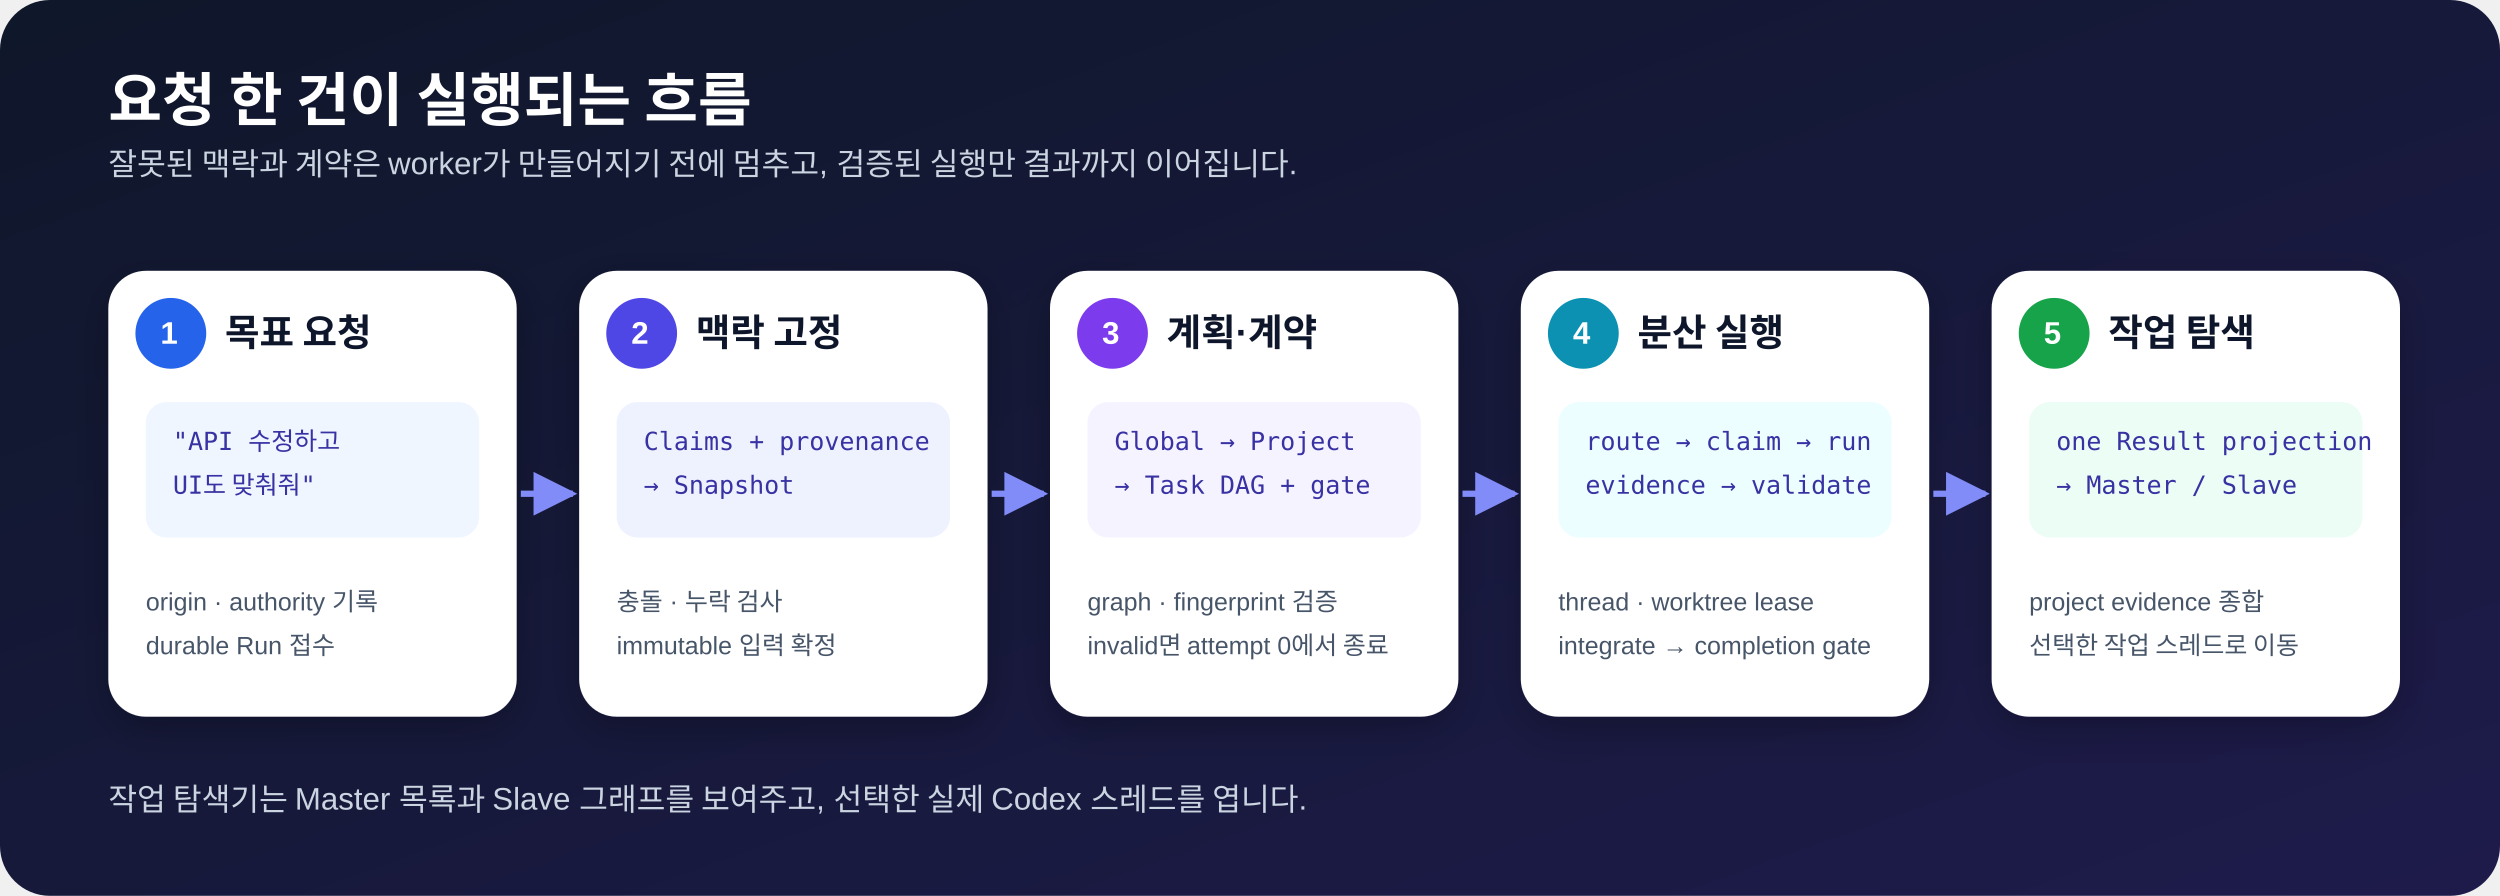
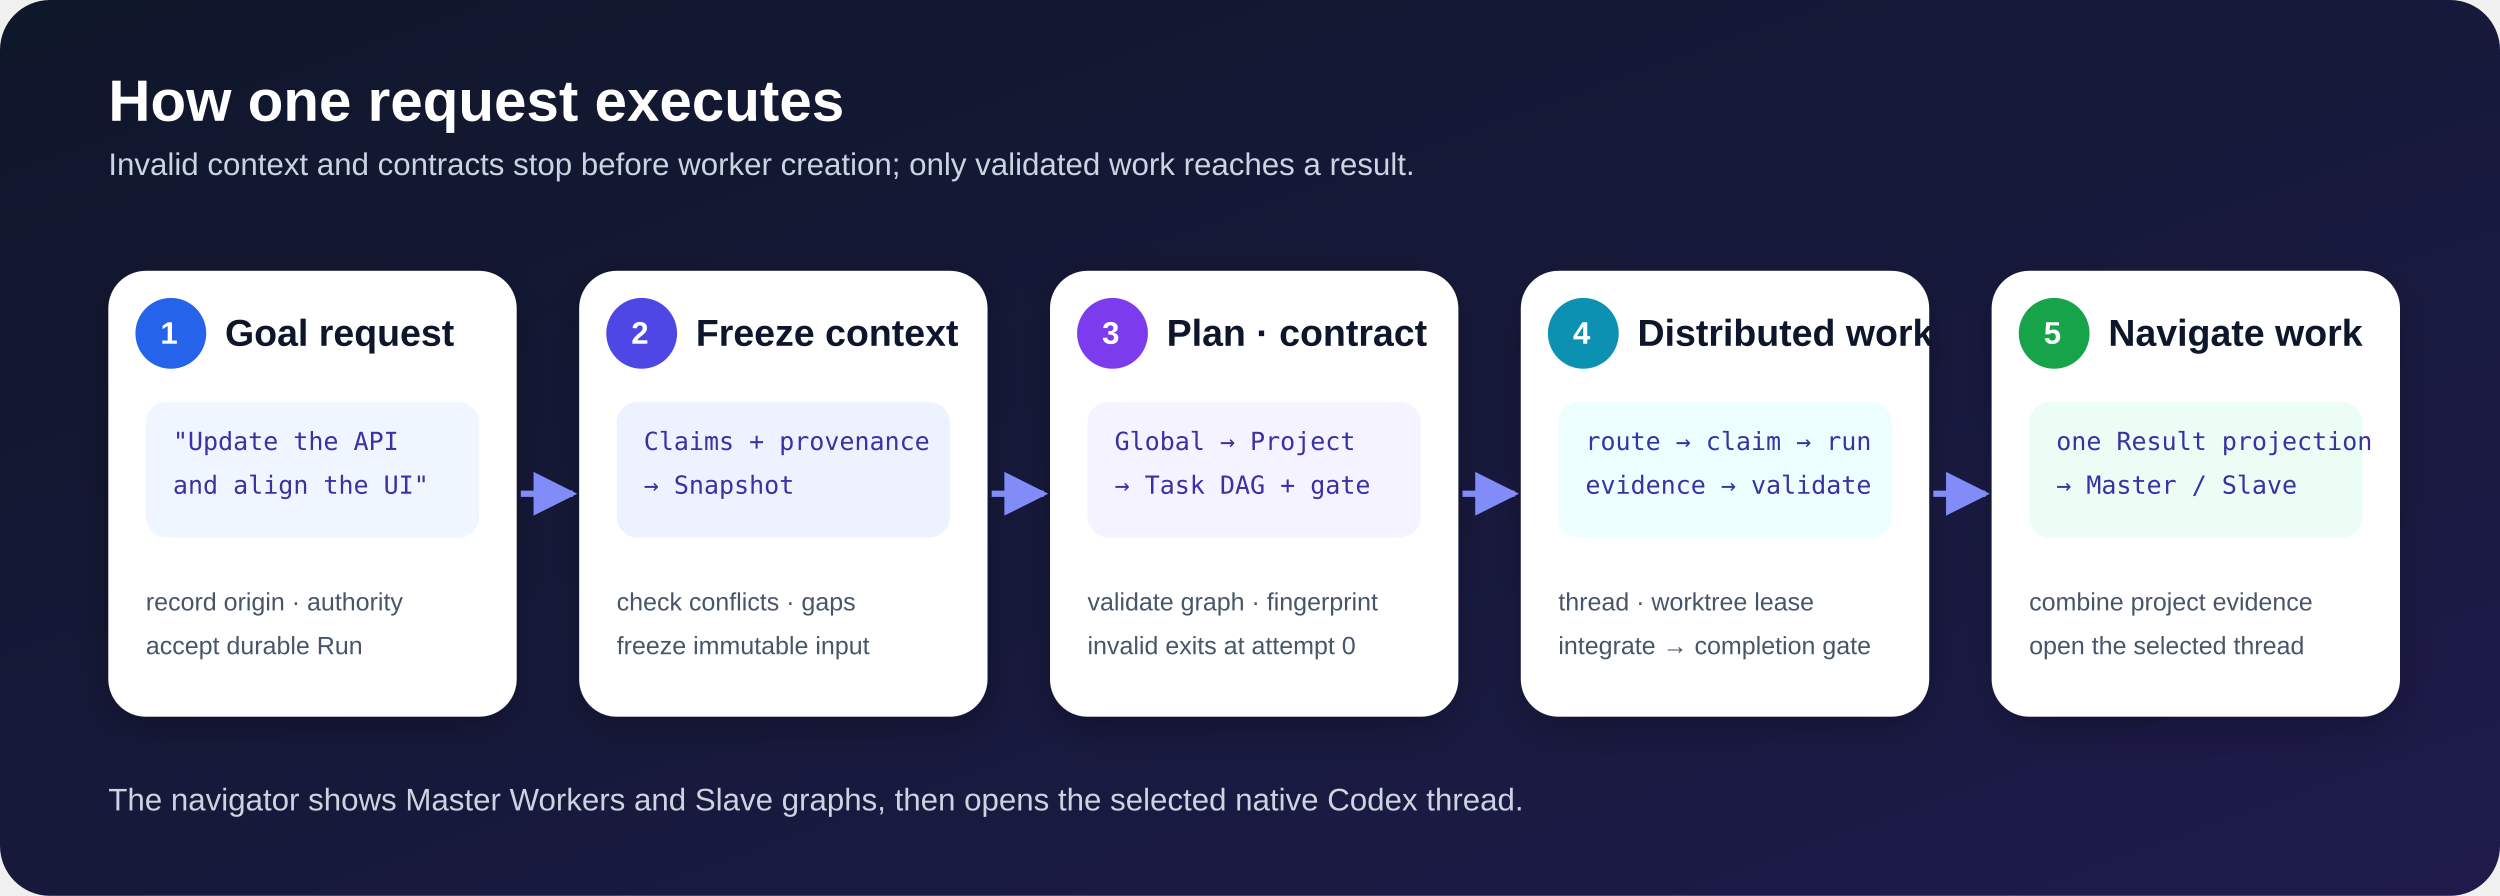
<svg xmlns="http://www.w3.org/2000/svg" width="1200" height="430" viewBox="0 0 1200 430" role="img" aria-labelledby="title desc">
  <defs>
    <linearGradient id="bg" x1="0" y1="0" x2="1" y2="1">
      <stop offset="0" stop-color="#0f172a" />
      <stop offset="1" stop-color="#1e1b4b" />
    </linearGradient>
    <filter id="shadow" x="-20%" y="-20%" width="140%" height="140%">
      <feDropShadow dx="0" dy="6" stdDeviation="9" flood-color="#000" flood-opacity="0.25" />
    </filter>
    <marker id="arrow" viewBox="0 0 10 10" refX="9" refY="5" markerWidth="7" markerHeight="7" orient="auto">
      <path d="M0 0L10 5L0 10z" fill="#818cf8" />
    </marker>
    <style>
      text { font-family: Arial, "Apple SD Gothic Neo", sans-serif; }
      .title { font-size: 28px; font-weight: 700; fill: #fff; }
      .sub { font-size: 15px; font-weight: 400; fill: #cbd5e1; }
      .num { font-size: 15px; font-weight: 700; fill: #fff; }
      .label { font-size: 18px; font-weight: 700; fill: #0f172a; }
      .body { font-size: 12px; font-weight: 400; fill: #475569; }
      .code { font-family: SFMono-Regular, Menlo, monospace; font-size: 12px; font-weight: 500; fill: #3730a3; }
      .arrow { stroke: #818cf8; stroke-width: 3; fill: none; marker-end: url(#arrow); }
    </style>
  </defs>
  <rect width="1200" height="430" rx="24" fill="url(#bg)" />
-   <text x="52" y="58" class="title">요청 한 건이 실행되는 흐름</text>
-   <text x="52" y="84" class="sub">잘못된 맥락과 계약은 worker가 만들어지기 전에 멈추고, 검증된 실행만 결과까지 이어집니다.</text>
+   <text x="52" y="58" class="title">How one request executes</text>
+   <text x="52" y="84" class="sub">Invalid context and contracts stop before worker creation; only validated work reaches a result.</text>
  <g filter="url(#shadow)">
    <rect x="52" y="130" width="196" height="214" rx="18" fill="#fff" />
    <circle cx="82" cy="160" r="17" fill="#2563eb" />
    <text x="77" y="165" class="num">1</text>
-     <text x="108" y="166" class="label">목표 요청</text>
+     <text x="108" y="166" class="label">Goal request</text>
    <rect x="70" y="193" width="160" height="65" rx="10" fill="#eff6ff" />
-     <text x="83" y="216" class="code">"API 수정하고</text>
-     <text x="83" y="237" class="code">UI도 맞춰줘"</text>
-     <text x="70" y="293" class="body">origin · authority 기록</text>
-     <text x="70" y="314" class="body">durable Run 접수</text>
+     <text x="83" y="216" class="code">"Update the API</text>
+     <text x="83" y="237" class="code">and align the UI"</text>
+     <text x="70" y="293" class="body">record origin · authority</text>
+     <text x="70" y="314" class="body">accept durable Run</text>
    <rect x="278" y="130" width="196" height="214" rx="18" fill="#fff" />
    <circle cx="308" cy="160" r="17" fill="#4f46e5" />
    <text x="303" y="165" class="num">2</text>
-     <text x="334" y="166" class="label">맥락 고정</text>
+     <text x="334" y="166" class="label">Freeze context</text>
    <rect x="296" y="193" width="160" height="65" rx="10" fill="#eef2ff" />
    <text x="309" y="216" class="code">Claims + provenance</text>
    <text x="309" y="237" class="code">→ Snapshot</text>
-     <text x="296" y="293" class="body">충돌 · 누락 검사</text>
-     <text x="296" y="314" class="body">immutable 입력 확정</text>
+     <text x="296" y="293" class="body">check conflicts · gaps</text>
+     <text x="296" y="314" class="body">freeze immutable input</text>
    <rect x="504" y="130" width="196" height="214" rx="18" fill="#fff" />
    <circle cx="534" cy="160" r="17" fill="#7c3aed" />
    <text x="529" y="165" class="num">3</text>
-     <text x="560" y="166" class="label">계획·계약</text>
+     <text x="560" y="166" class="label">Plan · contract</text>
    <rect x="522" y="193" width="160" height="65" rx="10" fill="#f5f3ff" />
    <text x="535" y="216" class="code">Global → Project</text>
    <text x="535" y="237" class="code">→ Task DAG + gate</text>
-     <text x="522" y="293" class="body">graph · fingerprint 검증</text>
-     <text x="522" y="314" class="body">invalid면 attempt 0에서 종료</text>
+     <text x="522" y="293" class="body">validate graph · fingerprint</text>
+     <text x="522" y="314" class="body">invalid exits at attempt 0</text>
    <rect x="730" y="130" width="196" height="214" rx="18" fill="#fff" />
    <circle cx="760" cy="160" r="17" fill="#0891b2" />
    <text x="755" y="165" class="num">4</text>
-     <text x="786" y="166" class="label">분산 실행</text>
+     <text x="786" y="166" class="label">Distributed work</text>
    <rect x="748" y="193" width="160" height="65" rx="10" fill="#ecfeff" />
    <text x="761" y="216" class="code">route → claim → run</text>
    <text x="761" y="237" class="code">evidence → validate</text>
    <text x="748" y="293" class="body">thread · worktree lease</text>
    <text x="748" y="314" class="body">integrate → completion gate</text>
    <rect x="956" y="130" width="196" height="214" rx="18" fill="#fff" />
    <circle cx="986" cy="160" r="17" fill="#16a34a" />
    <text x="981" y="165" class="num">5</text>
-     <text x="1012" y="166" class="label">작업 탐색</text>
+     <text x="1012" y="166" class="label">Navigate work</text>
    <rect x="974" y="193" width="160" height="65" rx="10" fill="#ecfdf5" />
    <text x="987" y="216" class="code">one Result projection</text>
    <text x="987" y="237" class="code">→ Master / Slave</text>
-     <text x="974" y="293" class="body">project evidence 종합</text>
-     <text x="974" y="314" class="body">선택한 작업 스레드로 이동</text>
+     <text x="974" y="293" class="body">combine project evidence</text>
+     <text x="974" y="314" class="body">open the selected thread</text>
  </g>
  <path d="M250 237h25" class="arrow" />
  <path d="M476 237h25" class="arrow" />
  <path d="M702 237h25" class="arrow" />
  <path d="M928 237h25" class="arrow" />
-   <text x="52" y="389" class="sub">작업 탐색기는 Master 목록과 Slave 그래프를 보여주고, 선택한 실제 Codex 스레드를 엽니다.</text>
+   <text x="52" y="389" class="sub">The navigator shows Master Workers and Slave graphs, then opens the selected native Codex thread.</text>
</svg>
